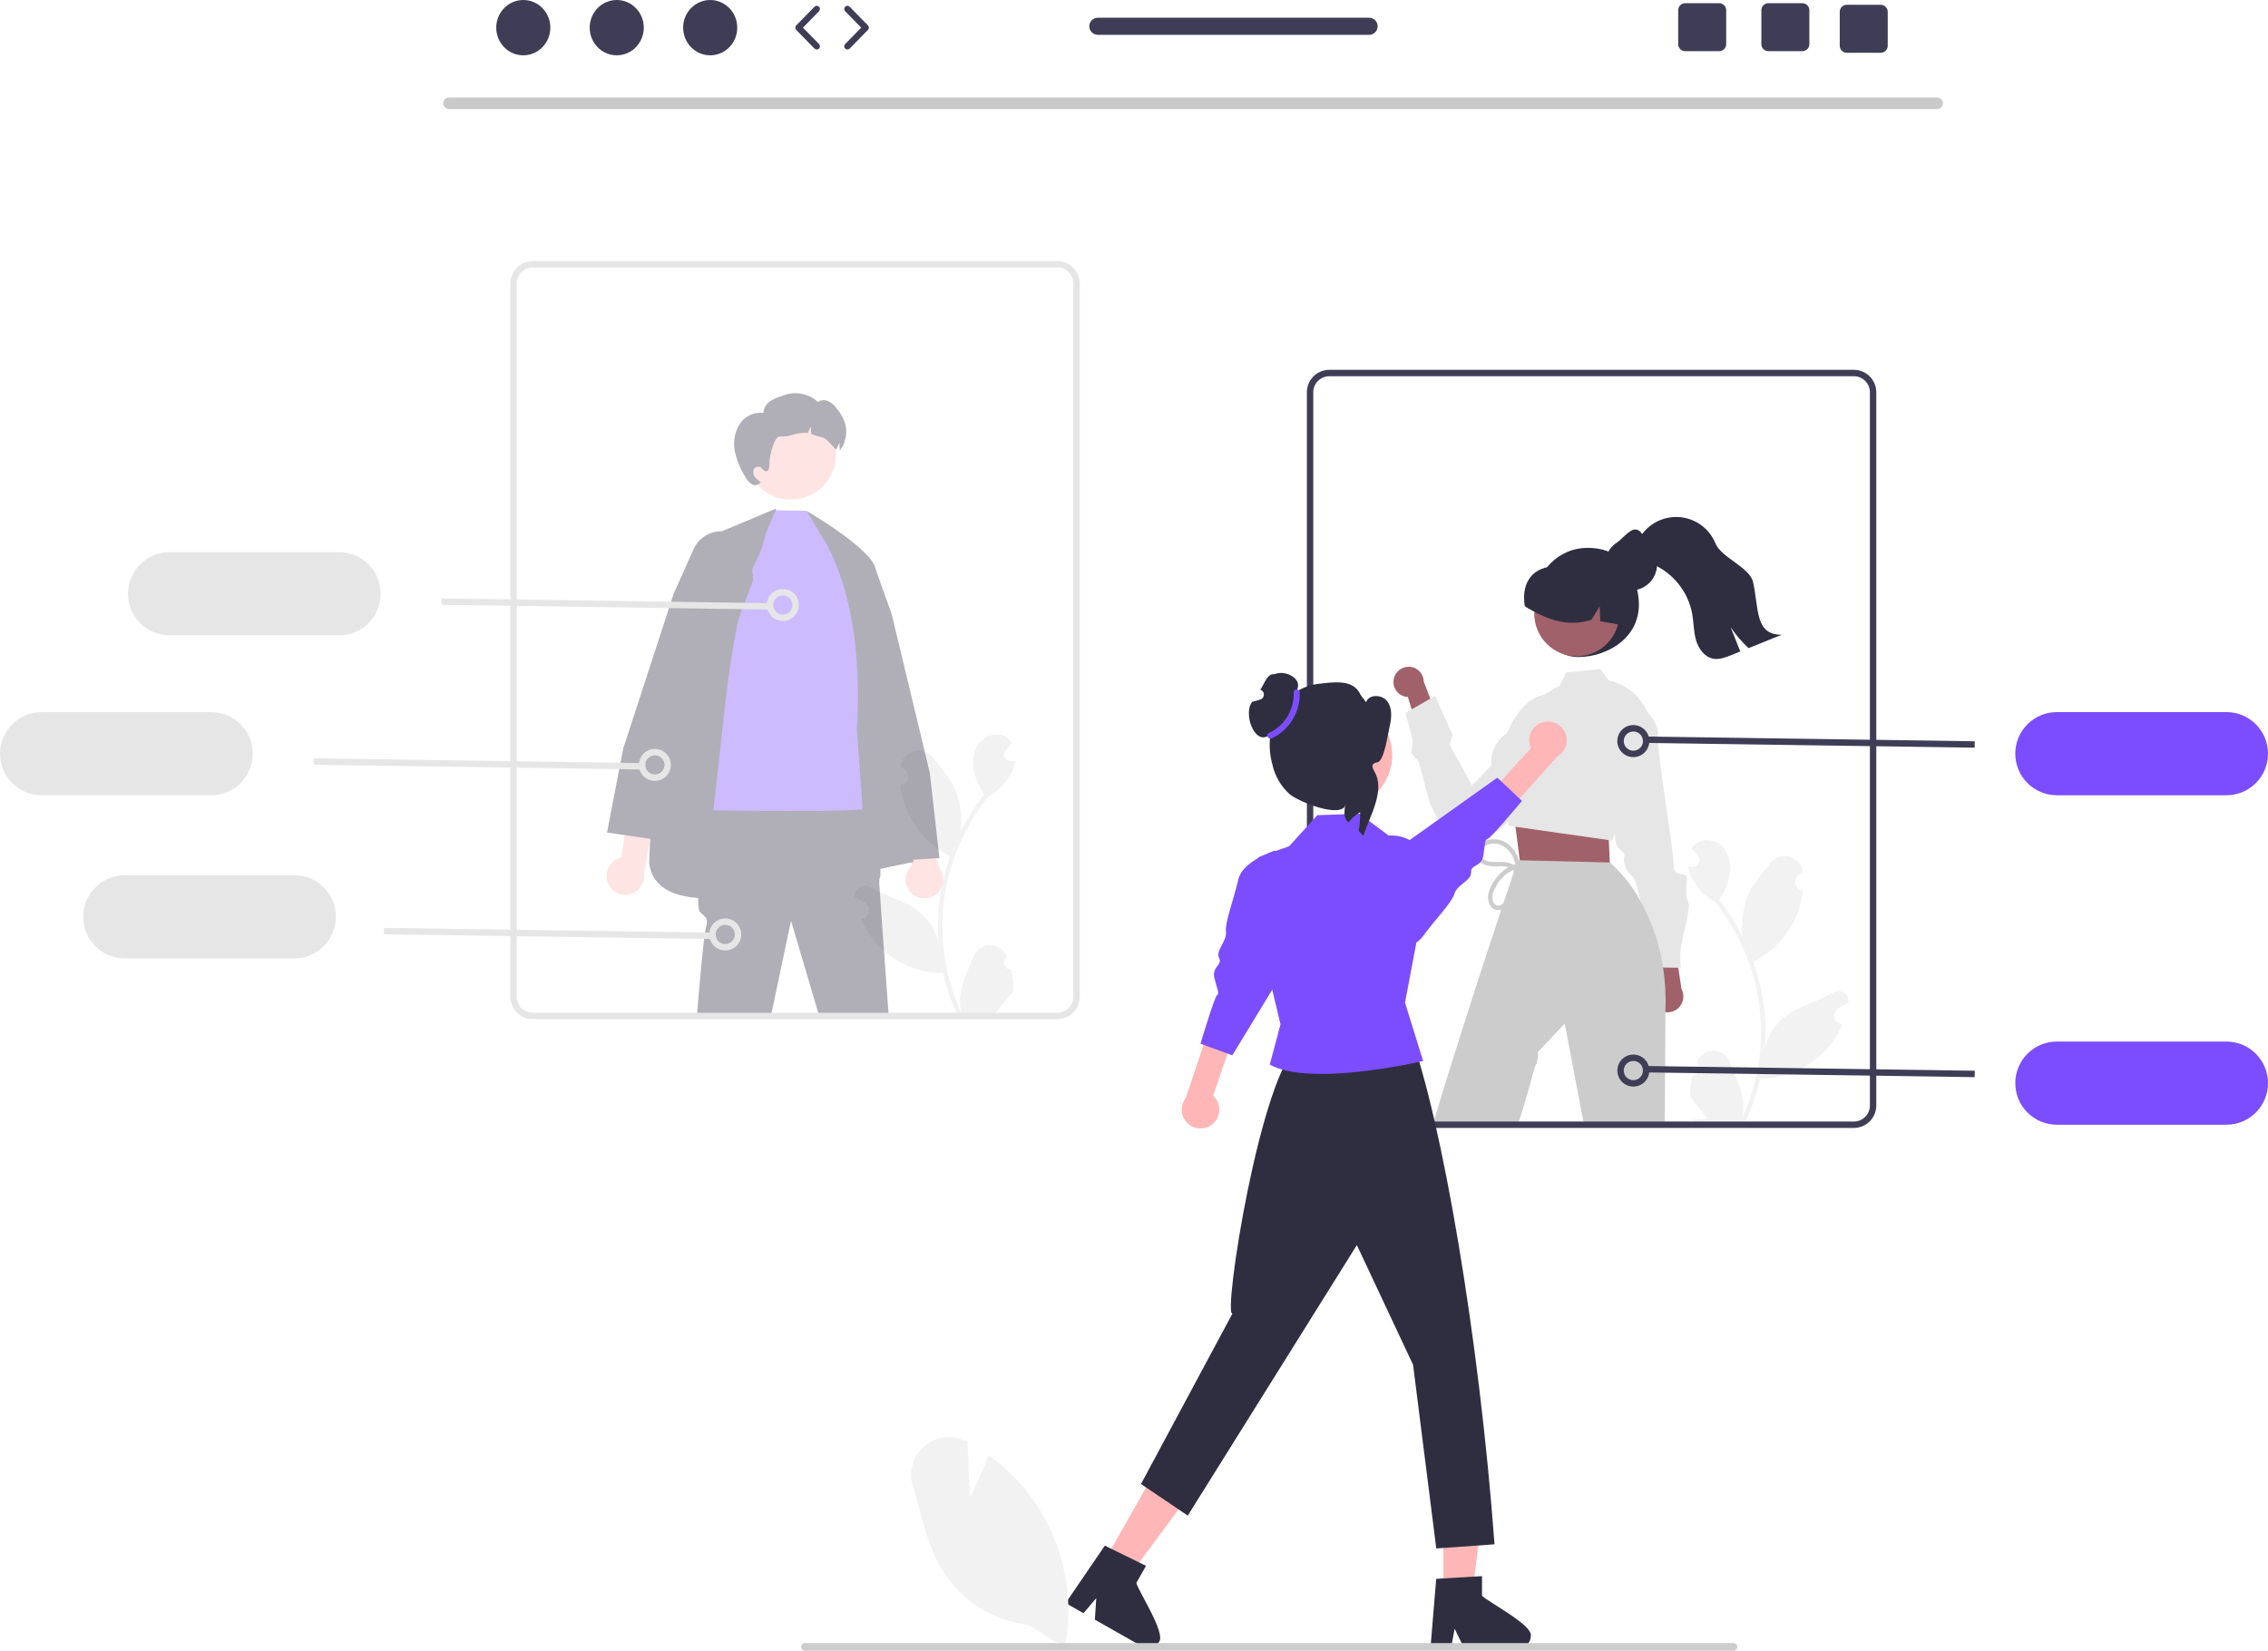
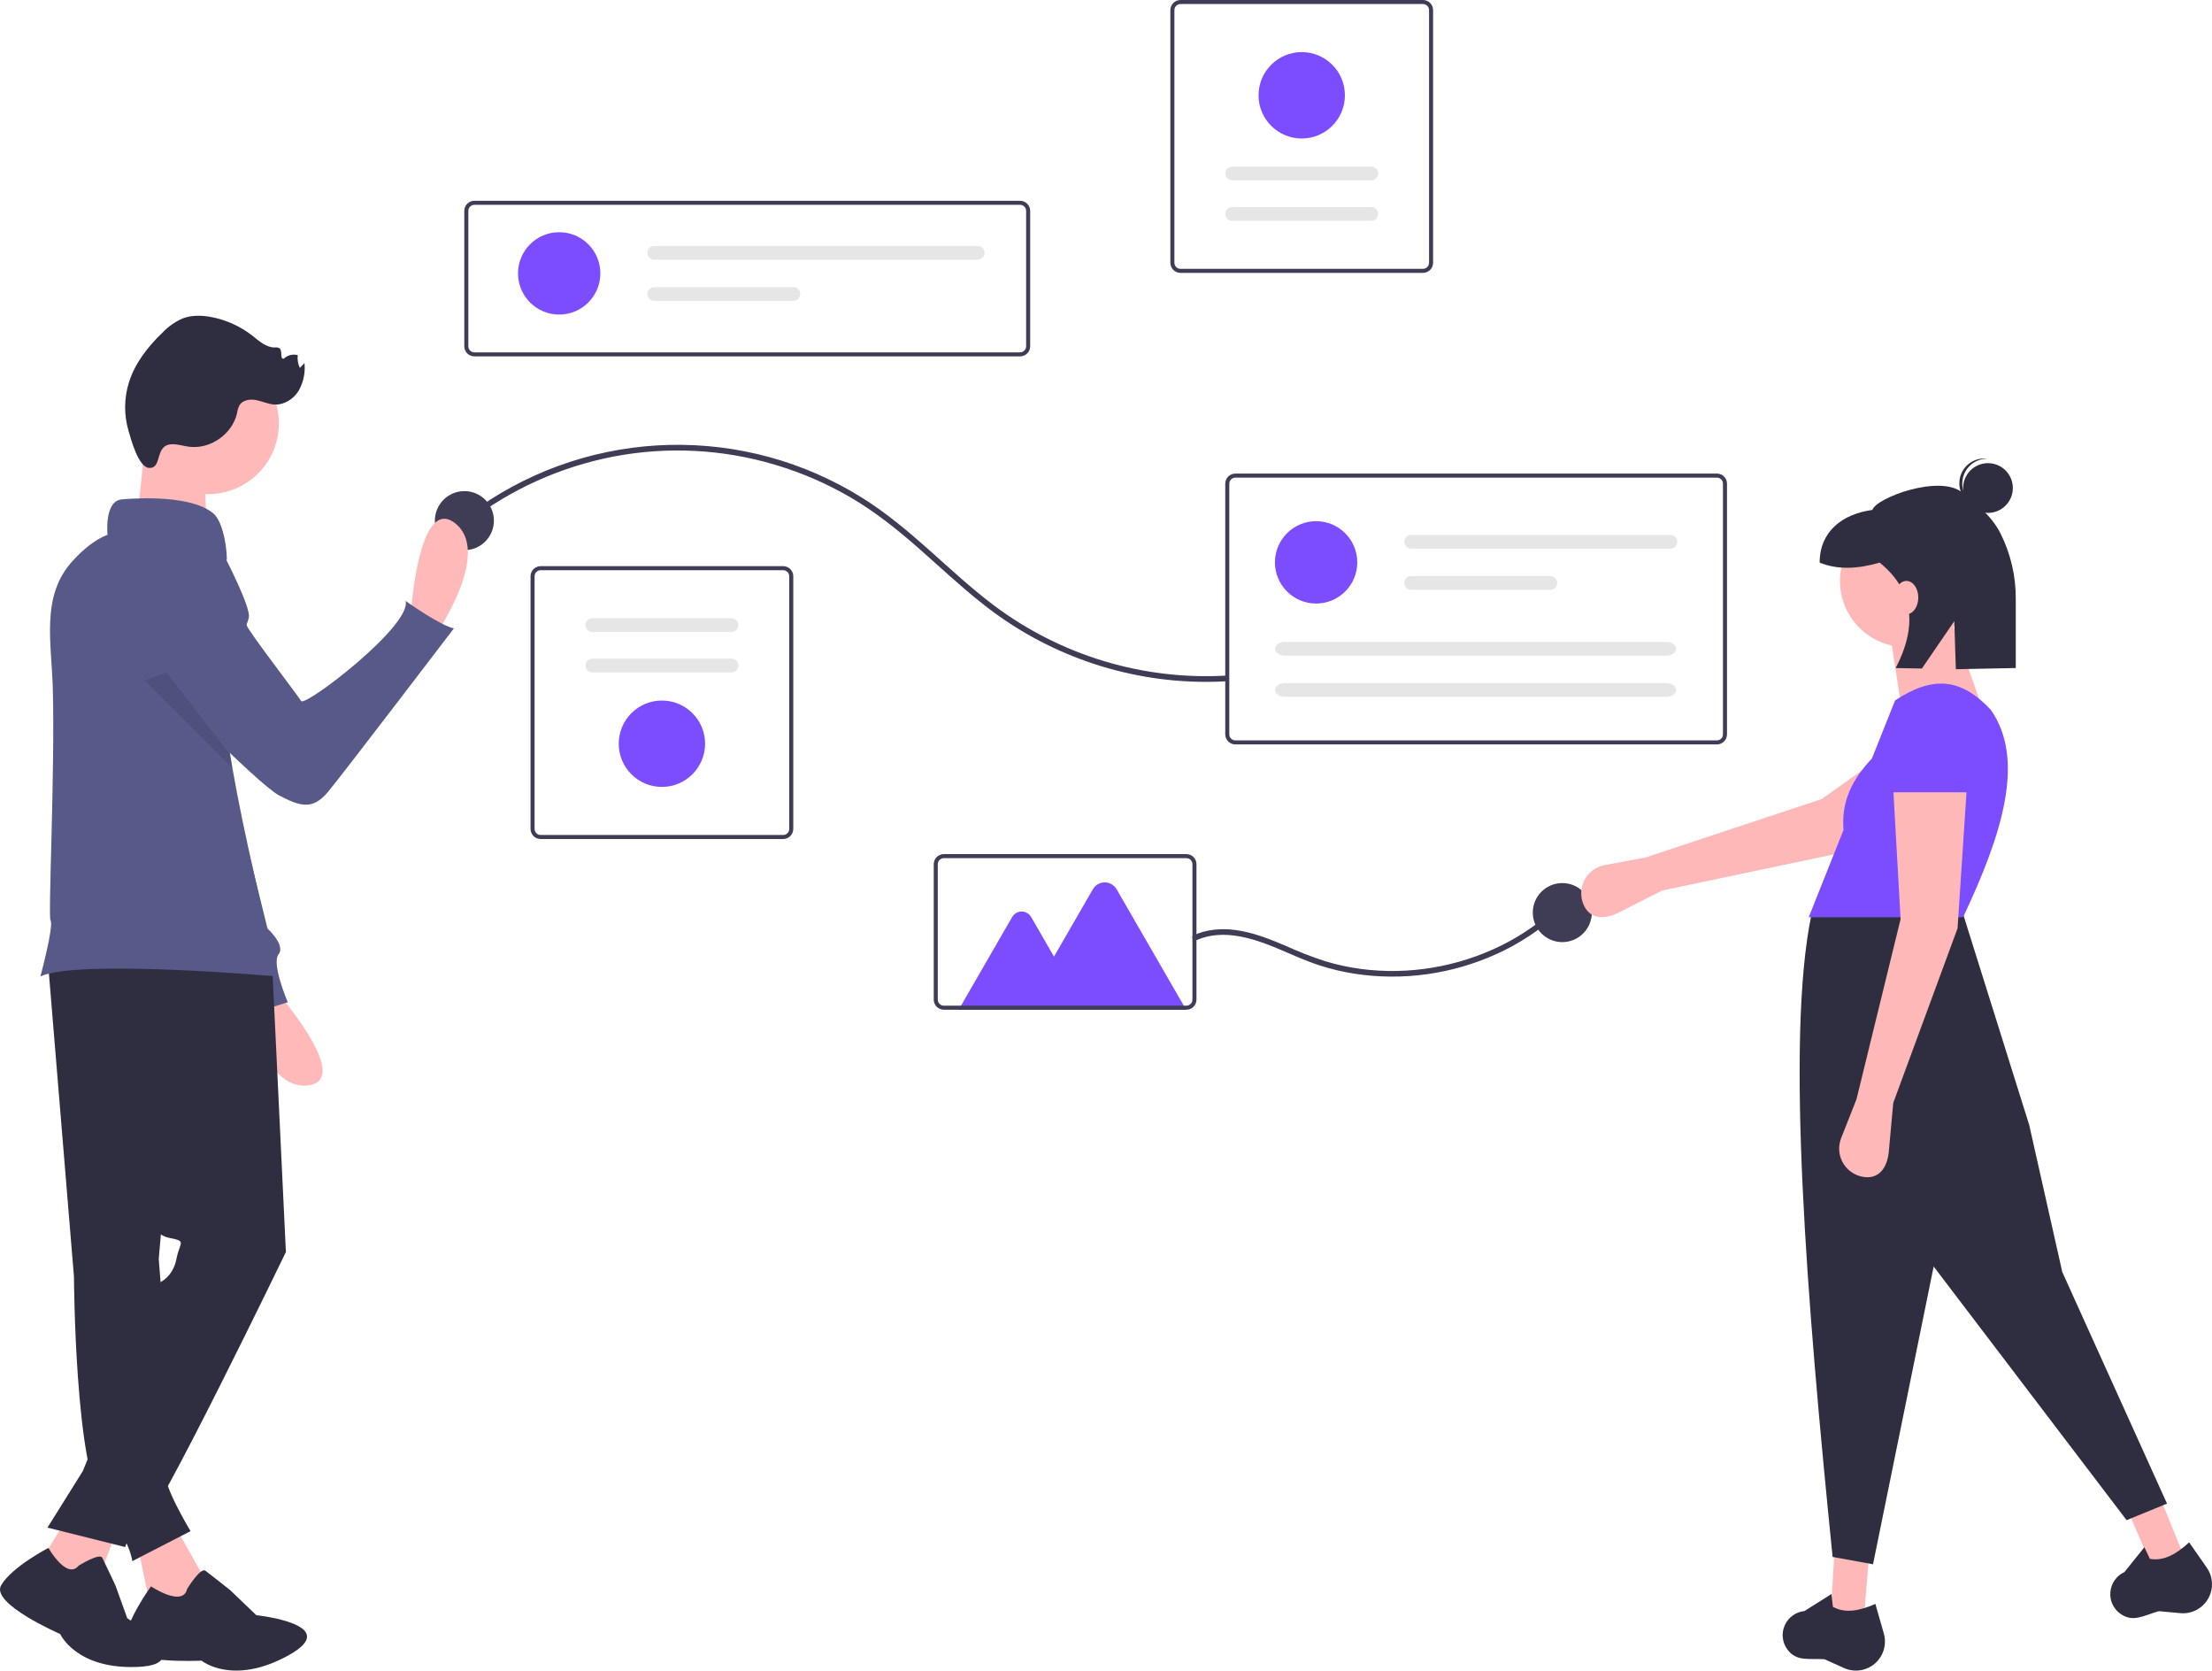
- <svg xmlns="http://www.w3.org/2000/svg" width="709" height="516.053" viewBox="0 0 709 516.053">
-   <path d="M529.115,336.031c1.125,.052,2.08-.819,2.132-1.944,.028-.601-.211-1.184-.653-1.592l-.14-.556,.056-.133c1.18-2.786,4.395-4.089,7.181-2.909,1.324,.56,2.374,1.619,2.925,2.947,1.653,3.981,3.757,7.968,4.275,12.177,.228,1.86,.132,3.746-.284,5.574,3.882-8.468,5.898-17.672,5.911-26.987,.001-2.338-.129-4.673-.389-6.996-.215-1.904-.513-3.795-.894-5.673-2.081-10.186-6.548-19.734-13.035-27.858-3.14-1.713-5.679-4.347-7.275-7.548-.578-1.151-.987-2.379-1.214-3.646,.354,.046,.714,.075,1.068,.099,.11,.006,.226,.012,.337,.017l.042,.002c1.115,.05,2.06-.813,2.11-1.929,.022-.495-.138-.98-.45-1.364-.153-.188-.306-.376-.459-.564-.232-.29-.47-.575-.703-.865-.027-.028-.052-.057-.075-.087-.267-.331-.534-.656-.801-.987,.488-.757,1.143-1.391,1.916-1.852,2.677-1.568,6.369-.482,8.303,1.939,1.834,2.557,2.432,5.799,1.632,8.843-.662,2.574-1.758,5.017-3.24,7.223,.145,.186,.296,.366,.441,.552,2.653,3.412,4.966,7.076,6.905,10.939-.471-4.328,.091-8.706,1.642-12.774,1.572-3.791,4.517-6.984,7.111-10.262,1.916-2.459,5.463-2.899,7.922-.983,1.18,.92,1.947,2.27,2.132,3.755l.016,.145c-.385,.217-.762,.448-1.131,.692-1.271,.849-1.613,2.567-.764,3.838,.431,.645,1.113,1.079,1.879,1.198l.056,.009c-.137,1.389-.38,2.765-.726,4.117-2.026,7.629-7.141,14.068-14.115,17.767-.226,.116-.447,.232-.674,.343,1.948,5.52,3.17,11.27,3.635,17.105,.263,3.443,.248,6.901-.046,10.341l.017-.122c.743-3.825,2.784-7.277,5.777-9.772,4.446-3.652,10.727-4.997,15.523-7.933,1.476-.948,3.441-.519,4.388,.957,.406,.632,.575,1.388,.476,2.133l-.02,.128c-.715,.291-1.411,.627-2.084,1.004-.385,.217-.762,.448-1.131,.692-1.271,.849-1.613,2.567-.764,3.838,.431,.645,1.113,1.079,1.879,1.198l.056,.009c.041,.006,.075,.012,.116,.017-1.222,2.917-2.936,5.602-5.069,7.937-5.324,5.713-12.768,8.979-20.577,9.029h-.006c-1.049,4.558-2.569,8.994-4.535,13.238h-16.199c-.058-.18-.11-.366-.163-.546,1.499,.094,3.005,.005,4.482-.267-1.202-1.475-2.404-2.961-3.606-4.436-.027-.028-.052-.057-.075-.087-.61-.755-1.225-1.504-1.835-2.259l-0-.001c-.032-2.314,.233-4.622,.79-6.868l0-0Z" fill="#f2f2f2" />
-   <path d="M480.109,187.417c0,8.917,4.461,17.991,13.378,17.991s21.221-6.458,18.453-20.298c-1.749-8.744-6.768-13.839-15.685-13.839-8.917-0-16.146,7.229-16.146,16.146v0Z" fill="#2f2e41" />
-   <path d="M517.515,314.821c-1.836-2.036-1.673-5.175,.363-7.011,.217-.196,.451-.372,.699-.527l-3.904-17.204,8.58,3.228,2.391,15.842c1.3,2.431,.382,5.455-2.049,6.755-2.034,1.087-4.548,.639-6.082-1.084v0Z" fill="#a0616a" />
-   <path d="M499.303,253.843l5.989,.61s-1.566,8.871,.883,10.87,1.462,1.989,1.448,3.47c.151,2.15,1.209,4.134,2.91,5.458,1.96,1.5,6.037,28.212,6.037,28.212l8.886,.085c-.265-2.297-.243-4.619,.066-6.911,.527-3.451,3.19-12.143,2.217-13.633s-.461-4.231-.432-7.193-4.209,.311-4.161-4.626-5.387-35.912-4.851-40.35-4.856-8.439-4.856-8.439l-4.936-.047-9.198,32.495Z" fill="#e6e6e6" />
-   <path d="M435.729,212.183c-.564,2.536,1.034,5.049,3.569,5.613,.27,.06,.545,.096,.822,.108l4.804,16.009,5.571-6.664-5.416-14.181c-.062-2.611-2.229-4.677-4.84-4.616-2.185,.052-4.05,1.594-4.511,3.73Z" fill="#a0616a" />
-   <path d="M486.448,217.398s-11.614-4.355-17.911,19.493l-8.359,8.657-7.022-12.689,.929-3.01-5.427-12.304-9.305,5.34,2.291,8.447-.387,4.176,2.224,2.597,3.64,13.423,2.277,4.386s2.872,5.615,7.884,6.54c1.336,.25,2.704,.289,4.052,.115,3.206-.501,6.178-1.985,8.505-4.246,6.198-5.527,12.059-11.419,17.552-17.646l-.942-23.278Z" fill="#e6e6e6" />
-   <polygon points="502.026 257.329 502.848 261.244 503.546 275.685 475.482 271.885 473.327 255.163 476.305 250.269 502.026 257.329" fill="#a0616a" />
-   <circle cx="492.923" cy="191.893" r="13.282" fill="#a0616a" />
-   <path d="M515.177,222.952c-2.192-5.17-6.728-8.978-12.2-10.24l-.05-.01-2.63-3.54-10.67,1.07-1.95,4-5.06,3.01h-.01l-.01,.01-2.65,1.58-8.79,10.29-.01,.01c-2.608,1.741-4.379,4.486-4.89,7.58-.133,.883-.176,1.778-.13,2.67,.29,5.47,3.71,10.34,4.18,10.99l1.15,6.47,.23,1.33,2.07,.3,29.16,4.17,.81,.12,.24,.03,.84-2.17v-.02l8.13-21.27,3.65-9.49c.01-2.369-.47-4.715-1.41-6.89Z" fill="#e6e6e6" />
-   <path d="M506.823,195.375c-.12-.019-.241-.044-.361-.063-2.072-.367-4.144-.729-6.209-1.102l-.19-4.682-2.503,4.194c-5.709,1.894-11.05,.824-16.074-1.54-1.657-.787-3.265-1.673-4.815-2.655-1.081-6.595,1.646-11.793,8.649-12.456,.217-.021,.374-.203,.564-.298l.006-.006v-0c.323-.152,.653-.298,.982-.431,5.265-2.058,11.244-.898,15.358,2.978,4.156,4.228,5.886,10.275,4.594,16.062Z" fill="#2f2e41" />
-   <path d="M519.907,302.492c-.588-3.924-1.552-7.781-2.88-11.52v-.01c-1.112-3.161-2.497-6.219-4.14-9.14-.005,0-.01-.004-.01-.01v-0c-2.365-4.402-5.452-8.377-9.13-11.76l-.39-.41h-.1l-28.16-.69h-.29l-.32-.01s-.12,.35-.35,1.01c-.009,.041-.022,.082-.04,.12-.08,.26-.18,.56-.3,.89-.07,.22-.15,.45-.23,.7-.09,.27-.19,.55-.29,.85-.78,2.33-1.92,5.71-3.32,9.9-.21,.64-.43,1.3-.66,1.99-5.34,16.07-13.93,42.33-21.43,67.22h26.6c2.58-7.46,5.32-18.1,5.32-18.1,1.07-1.27,1.01-4.72,1.01-4.72l8.36-8.78,6.02,31.6h25.26l.19-35.17v-.3c.197-4.566-.044-9.14-.72-13.66Z" fill="#ccc" />
-   <path d="M501.734,176.437v.011c-.002,.695,.087,1.388,.264,2.06,.028,.118,.062,.241,.101,.359v.006c.763,2.434,2.623,4.37,5.024,5.232,.174,.067,.354,.123,.533,.174,.378,.11,.765,.189,1.156,.236,.351,.05,.706,.074,1.061,.073,.277,.001,.555-.012,.831-.039,.646-.065,1.281-.211,1.892-.432,.096-.028,.189-.061,.281-.101,.046-.016,.091-.035,.135-.056,4.151-1.737,6.107-6.511,4.369-10.661-.052-.124-.107-.247-.165-.369l-.006-.006c-.399-.836-.94-1.595-1.6-2.245-1.471-1.465-2.119-5.137-4.353-5.137-.107-.002-.214,.002-.32,.011-1.499,.051-4.269,3.284-5.448,4.048-.875,.553-1.634,1.272-2.234,2.116-.626,.868-1.073,1.853-1.314,2.896-.138,.598-.207,1.21-.208,1.824Z" fill="#2f2e41" />
-   <path d="M511.679,173.602c1.264,1.472,3.243,2.044,5.028,2.809,6.397,2.806,10.996,8.59,12.289,15.454,.494,2.754,.429,5.605,1.209,8.29,.775,2.685,2.694,5.319,5.448,5.785,1.864,.318,3.732-.401,5.485-1.112,.964-.387,1.928-.777,2.892-1.167-1.006-2.523-2.01-5.047-3.012-7.57,1.611,2.381,3.485,4.574,5.587,6.537,3.455-1.393,6.914-2.786,10.375-4.18-8.516,.032-7.063-8.234-8.968-16.529-1.047-4.558-9.964-7.644-11.713-11.98-2.731-6.799-10.456-10.096-17.254-7.365-2.93,1.177-5.344,3.36-6.808,6.157-1.748,.697-1.799,3.418-.558,4.871Z" fill="#2f2e41" />
-   <path d="M475.509,270.973c-3.977,1.037-7.196,3.953-8.62,7.808-.504,1.089-.491,2.348,.036,3.427,.412,.77,1.329,1.118,2.148,.814,.822-.443,1.478-1.142,1.869-1.991,.573-1.089,1.065-2.219,1.474-3.38,.668-1.752,2.094-4.677,.058-6.047-1.712-1.152-3.978-.705-5.903-.784-2.081-.085-4.394-.882-5.133-3.039-.719-2.098,.967-4.071,2.784-4.868,2.218-.92,4.749-.679,6.754,.643,1.951,1.353,3.345,3.369,3.921,5.672,.089,.372-.14,.746-.512,.835-.354,.085-.713-.119-.822-.467-.51-2.137-1.856-3.981-3.736-5.118-1.868-1.078-4.189-.987-5.967,.233-.933,.581-1.366,1.711-1.061,2.766,.469,.937,1.351,1.598,2.382,1.785,2.196,.531,4.492-.156,6.681,.545,2.037,.522,3.336,2.517,2.989,4.591-.228,1.245-.597,2.459-1.099,3.62-.427,1.194-.927,2.36-1.495,3.494-.869,1.642-2.436,3.42-4.503,2.938-2.357-.549-2.916-3.3-2.411-5.324,1.366-4.669,5.09-8.274,9.801-9.489,.372-.089,.746,.141,.834,.513,.084,.354-.119,.713-.466,.821v0Z" fill="#ccc" />
-   <path d="M579.547,352.622h-164c-3.864-.005-6.995-3.136-7-7V122.622c.004-3.864,3.136-6.996,7-7h164c3.864,.004,6.996,3.136,7,7v223c-.005,3.864-3.136,6.995-7,7ZM415.547,117.622c-2.76,.003-4.997,2.24-5,5v223c.003,2.76,2.24,4.997,5,5h164c2.76-.003,4.997-2.24,5-5V122.622c-.003-2.76-2.24-4.997-5-5h-164Z" fill="#3f3d56" />
-   <path d="M605.61,34.099H140.317c-.998-.021-1.789-.847-1.768-1.845,.021-.968,.8-1.747,1.768-1.768h465.293c.998,.021,1.789,.847,1.768,1.845-.021,.968-.8,1.747-1.768,1.768Z" fill="#cacaca" />
-   <path d="M696,248.622h-53c-7.18,0-13-5.82-13-13s5.82-13,13-13h53c7.18,0,13,5.82,13,13s-5.82,13-13,13Z" fill="#7c4dff" />
-   <path d="M315.979,303.031c-1.125,.052-2.08-.819-2.132-1.944-.028-.601,.211-1.183,.653-1.592l.14-.556-.056-.133c-1.18-2.786-4.395-4.089-7.181-2.909-1.324,.56-2.374,1.619-2.925,2.947-1.653,3.981-3.757,7.968-4.275,12.177-.228,1.86-.132,3.746,.284,5.574-3.882-8.468-5.898-17.672-5.911-26.987-.001-2.338,.129-4.673,.389-6.996,.215-1.904,.513-3.795,.894-5.673,2.081-10.186,6.548-19.734,13.035-27.858,3.14-1.713,5.679-4.347,7.275-7.548,.578-1.151,.987-2.379,1.214-3.646-.354,.046-.714,.075-1.068,.099-.11,.006-.226,.012-.337,.017l-.042,.002c-1.115,.05-2.06-.813-2.11-1.929-.022-.495,.138-.98,.45-1.364,.153-.188,.306-.376,.459-.564,.232-.29,.47-.575,.703-.865,.027-.028,.052-.057,.075-.087,.267-.331,.534-.656,.801-.987-.488-.757-1.143-1.391-1.916-1.852-2.677-1.568-6.369-.482-8.303,1.939-1.834,2.557-2.432,5.799-1.632,8.843,.662,2.574,1.758,5.017,3.24,7.223-.145,.186-.296,.366-.441,.552-2.653,3.412-4.966,7.076-6.905,10.939,.471-4.328-.091-8.706-1.642-12.774-1.572-3.791-4.517-6.984-7.111-10.262-1.916-2.459-5.463-2.899-7.922-.983-1.18,.92-1.947,2.27-2.132,3.755l-.016,.145c.385,.217,.762,.448,1.131,.692,1.271,.849,1.613,2.567,.764,3.838-.431,.645-1.113,1.079-1.879,1.198l-.056,.009c.137,1.389,.38,2.765,.726,4.117,2.026,7.629,7.141,14.068,14.115,17.767,.226,.116,.447,.232,.674,.343-1.948,5.52-3.17,11.27-3.635,17.105-.263,3.443-.248,6.901,.046,10.341l-.017-.122c-.743-3.825-2.784-7.277-5.777-9.772-4.446-3.652-10.727-4.997-15.523-7.933-1.476-.948-3.441-.519-4.388,.957-.406,.632-.575,1.388-.476,2.133l.02,.128c.715,.291,1.411,.627,2.084,1.004,.385,.217,.762,.448,1.131,.692,1.271,.849,1.613,2.567,.764,3.838-.431,.645-1.113,1.079-1.879,1.198l-.056,.009c-.041,.006-.075,.012-.116,.017,1.222,2.917,2.936,5.602,5.069,7.937,5.324,5.713,12.768,8.979,20.577,9.029h.006c1.049,4.558,2.569,8.994,4.535,13.238h16.199c.058-.18,.11-.366,.163-.546-1.499,.094-3.005,.005-4.482-.267,1.202-1.475,2.404-2.961,3.606-4.436,.027-.028,.052-.057,.075-.087,.61-.755,1.225-1.504,1.835-2.259l0-.001c.032-2.314-.233-4.622-.79-6.868l-0-0Z" fill="#f2f2f2" />
-   <g opacity=".38">
-     <path d="M285.221,279.497c-2.503-2.049-2.871-5.738-.822-8.241,.218-.267,.46-.514,.722-.738l-13.238-34.609,10.58,2.241,11.233,33.29c1.947,2.604,1.415,6.294-1.19,8.241-2.179,1.629-5.191,1.554-7.285-.184Z" fill="#ffb8b8" />
-     <path d="M290.667,241.592l-11.88-49.44-5.11-14.38c-.005-.005-.009-.012-.01-.02-.832-2.349-2.572-4.266-4.83-5.32-2.259-1.082-4.859-1.204-7.21-.34-.201,.07-.398,.15-.59,.24-.41,.187-.808,.401-1.19,.64-2.205,1.39-3.736,3.631-4.23,6.19l-.9,4.72-.38,2.01,14.03,49.04v.02l4.88,17.08,2.26,7.88v.01l2.62,9.17,.06,.19,6.29-.42h.01l.95-.07,7.2-.48,1.04-.07-3.01-26.65Z" fill="#2f2e41" />
-     <path d="M242.437,159.047l26.462,53.514,16.74,56.903c-35.268,6.877-79.52,21.589-82.705,.489,1.963-58.826,8.146-77.59,20.911-103.092l18.593-7.815Z" fill="#2f2e41" />
-     <path d="M277.817,317.622h-21.73l-8.81-29.77-6.2,29.39c-.02,.13-.03,.25-.05,.38h-23.16c.75-9.2,2.12-25.2,2.77-27.47,.92-3.22,0-3.22-1.84-5.06-.41-.41-.55-2.05-.51-4.34,.11-7.89,2.26-23.52,2.26-23.52l2.55-4.72,.88-1.64,45.42-1.6,.39-.01,.84,3.66,1.03,4.51,1.81,7.91,1.67,6.31,.09,.32v1.87c-.284,.652-.414,1.36-.38,2.07-0,.64,1.44,20.58,2.97,41.71Z" fill="#2f2e41" />
-     <path d="M239.336,166.983l3.118-7.461,9.652,.169,10.064,14.236,10.563,44.423s3.794,32.451,0,34.164-49.735,.802-49.735,.802c2.127-17.525,3.712-35.352,5.383-46.002,5.522-35.197,8.128-27.79,10.955-40.33Z" fill="#7c4dff" />
-     <path d="M252.106,159.691s20.79,12.018,21.604,18.292,3.536,83.057,3.536,83.057l-7.352-4.751-2.009-27.985c1.401-24.867-2.019-43.402-8.973-57.296l-6.805-11.317Z" fill="#2f2e41" />
-     <circle cx="247.198" cy="142.026" r="14.169" transform="translate(67.40842 363.2821) rotate(-80.78252)" fill="#ffb8b8" />
-     <path d="M229.739,141.185c.633,2.871,1.774,5.605,3.37,8.074,.424,.842,1.057,1.561,1.838,2.087,.816,.524,1.891,.39,2.553-.319l.345-.281c-.676-.417-1.28-.94-1.787-1.551-.51-.622-.688-1.451-.479-2.228,.254-.784,1.083-1.227,1.877-1.002,.83,.326,1.334,1.525,2.202,1.34,.702-.153,.849-1.079,.849-1.806-.026-3.804,1.813-9.21,3.236-9.044,1.438,.079,2.878-.114,4.245-.568,1.368-.455,2.812-.639,4.251-.543,.102,.013,.204,.032,.313,.051,.231-.723,.548-1.415,.945-2.062-.045,.781-.006,1.564,.115,2.336,1.145,.472,2.328,.846,3.536,1.117,1.315,.185,4.206,4.117,4.34,3.715,.231-.723,.548-1.415,.945-2.062-.045,.781-.006,1.564,.115,2.336,.006,.032,.006,.057,.013,.089,.638-.849,1.028-1.883,.811-1.091,2.138-4.838,1.308-8.304-2.055-12.383-.656-.877-1.523-1.573-2.521-2.023-1.017-.447-2.192-.33-3.102,.306-2.794-2.561-6.757-3.407-10.353-2.208-3.504,1.219-6.204,1.934-6.74,5.61-2.984-.326-5.89,1.088-7.474,3.638-1.51,2.549-2.005,5.573-1.385,8.47Z" fill="#2f2e41" />
-     <path d="M190.034,276.001c-1.203-3.002,.255-6.411,3.257-7.614,.32-.128,.651-.228,.989-.298l5.109-36.701,8.185,7.069-6.228,34.577c.449,3.221-1.799,6.195-5.019,6.644-2.695,.375-5.296-1.145-6.292-3.677h-0Z" fill="#ffb8b8" />
-     <path d="M235.127,178.032l-.39-3.56c-.368-3.288-2.432-6.142-5.44-7.52-1.142-.53-2.381-.819-3.64-.85h-.01c-3.788-.088-7.26,2.103-8.81,5.56l-6.24,13.95-15.75,48.35-5.09,26.3,5.5,.81,7.97,1.17,.06,.01,1.83,.27,25.57-68.44,.01-.02,4.78-12.79-.35-3.24Z" fill="#2f2e41" />
-   </g>
-   <path d="M330.547,318.622H166.547c-3.864-.005-6.995-3.136-7-7V88.622c.004-3.864,3.136-6.996,7-7h164c3.864,.004,6.996,3.136,7,7v223c-.005,3.864-3.136,6.995-7,7ZM166.547,83.622c-2.76,.003-4.997,2.24-5,5v223c.003,2.76,2.24,4.997,5,5h164c2.76-.003,4.997-2.24,5-5V88.622c-.003-2.76-2.24-4.997-5-5H166.547Z" fill="#e6e6e6" />
-   <path d="M66,248.622H13c-7.18,0-13-5.82-13-13s5.82-13,13-13h53c7.18,0,13,5.82,13,13s-5.82,13-13,13Z" fill="#e6e6e6" />
-   <path d="M92,299.622H39c-7.18,0-13-5.82-13-13s5.82-13,13-13h53c7.18,0,13,5.82,13,13s-5.82,13-13,13Z" fill="#e6e6e6" />
-   <rect x="170.229" y="240.61" width="2" height="102.43" transform="translate(-123.0384 458.8209) rotate(-89.1724)" fill="#e6e6e6" />
-   <path d="M226.736,297.142c-1.914,.001-3.662-1.089-4.502-2.809h0c-1.21-2.482-.179-5.475,2.303-6.685,2.482-1.21,5.475-.179,6.685,2.303,1.21,2.482,.179,5.475-2.303,6.685-.68,.332-1.426,.504-2.183,.506Zm-.01-8.001c-1.657,.002-2.999,1.346-2.998,3.004,0,.455,.104,.903,.303,1.312h0c.728,1.487,2.523,2.103,4.01,1.375,1.487-.728,2.103-2.523,1.375-4.01-.503-1.028-1.547-1.68-2.691-1.68Z" fill="#e6e6e6" />
-   <rect x="148.229" y="187.61" width="2" height="102.43" transform="translate(-91.72617 384.5887) rotate(-89.1724)" fill="#e6e6e6" />
-   <path d="M204.736,244.142c-1.914,.001-3.662-1.088-4.502-2.808h0c-1.212-2.483-.181-5.477,2.301-6.689s5.477-.181,6.689,2.301c1.212,2.483,.181,5.477-2.301,6.689-.681,.332-1.429,.506-2.186,.507Zm-2.705-3.685c.726,1.489,2.522,2.107,4.011,1.38,1.489-.726,2.107-2.522,1.38-4.01-.726-1.489-2.522-2.107-4.011-1.38-.715,.349-1.261,.967-1.52,1.719-.259,.752-.208,1.577,.14,2.292Z" fill="#e6e6e6" />
-   <path d="M106,198.622H53c-7.18,0-13-5.82-13-13s5.82-13,13-13h53c7.18,0,13,5.82,13,13s-5.82,13-13,13Z" fill="#e6e6e6" />
-   <rect x="188.229" y="137.61" width="2" height="102.43" transform="translate(-2.30919 375.3068) rotate(-89.1724)" fill="#e6e6e6" />
-   <path d="M244.736,194.142c-1.914,.001-3.662-1.088-4.502-2.808h0c-1.212-2.483-.181-5.477,2.301-6.689s5.477-.181,6.689,2.301c1.212,2.483,.181,5.477-2.301,6.689-.681,.332-1.429,.506-2.186,.507Zm-2.705-3.685c.726,1.489,2.522,2.107,4.011,1.38,1.489-.726,2.107-2.522,1.38-4.01-.726-1.489-2.522-2.107-4.011-1.38-.715,.349-1.261,.967-1.52,1.719-.259,.752-.208,1.577,.14,2.292Z" fill="#e6e6e6" />
-   <rect x="565.104" y="180.794" width="2" height="102.43" transform="translate(325.9429 794.7021) rotate(-89.17239)" fill="#3f3d56" />
-   <path d="M510.61,236.694c-2.766,.006-5.014-2.231-5.02-4.997s2.231-5.014,4.997-5.02,5.014,2.231,5.02,4.997c.004,1.918-1.087,3.67-2.81,4.512-.681,.333-1.429,.507-2.187,.508Zm-.007-8.004c-1.658-0-3.002,1.344-3.002,3.002-0,1.658,1.344,3.002,3.002,3.002,1.658,0,3.002-1.344,3.002-3.002,0-.456-.104-.906-.303-1.315v-.001c-.504-1.031-1.551-1.685-2.699-1.687v0Z" fill="#3f3d56" />
-   <path d="M696,351.622h-53c-7.18,0-13-5.82-13-13s5.82-13,13-13h53c7.18,0,13,5.82,13,13s-5.82,13-13,13Z" fill="#7c4dff" />
-   <rect x="565.104" y="283.794" width="2" height="102.43" transform="translate(222.9536 896.2144) rotate(-89.17239)" fill="#3f3d56" />
-   <path d="M510.609,339.693c-2.762,.003-5.003-2.234-5.006-4.996-.003-2.762,2.234-5.003,4.996-5.006,1.914-.002,3.661,1.089,4.5,2.809h0c1.209,2.485,.175,5.48-2.31,6.689-.679,.331-1.425,.503-2.18,.504Zm-.006-8.004c-1.658-0-3.003,1.344-3.003,3.002-0,1.658,1.344,3.003,3.002,3.003,1.658,0,3.003-1.344,3.003-3.002,0-.456-.104-.906-.303-1.315h0c-.504-1.032-1.551-1.686-2.699-1.688Z" fill="#3f3d56" />
-   <path d="M378.97,351.501c2.534-2.034,2.939-5.737,.905-8.27-.197-.245-.413-.475-.647-.685l9.525-27.732-7.023-4.52-11.072,33.021c-1.989,2.564-1.522,6.254,1.041,8.243,2.145,1.664,5.151,1.641,7.271-.055v-0Z" fill="#ffb6b6" />
-   <path d="M387.098,274.984c-1.682,7.116-4.193,13.332-3.853,16.317,.337,2.977-3.301,5.838-2.145,8.191,1.154,2.359-2.398,2.611-1.438,6.408,.964,3.805,1.59,4.618,.776,5.245-.82,.624-5.149,15.145-5.149,15.145l2.54,.931,7.411,2.703,17.414-28.642-.053-35.157-4.324-.139c-1.038,.389-2.188,.856-3.335,1.419-3.502,1.691-7.046,4.19-7.844,7.579Z" fill="#7c4dff" />
-   <polygon points="451.224 498.062 460.28 498.062 464.588 463.133 451.222 463.133 451.224 498.062" fill="#ffb6b6" />
-   <path d="M463.293,498.878v-6.139l-2.381,.145-9.691,.574-2.243,.138-1.715,20.561-.092,1.102h6.43l.207-1.095,.934-4.976,2.411,4.976,.528,1.095h17.047c2.111-.013,3.818-1.724,3.827-3.835,.719-3.36-13.457-10.625-15.264-12.546Z" fill="#2f2e41" />
-   <polygon points="345.131 488.205 353.008 492.674 373.992 464.42 362.367 457.825 345.131 488.205" fill="#ffb6b6" />
-   <path d="M355.23,494.867l3.024-5.335-2.128-1.049-8.719-4.279-2.021-.995-9.928,14.537-2.335,3.414,2.641,1.5,2.947,1.676,3.996-4.715-.444,6.729,13.924,7.907h.008l.896,.505c1.841,1.04,4.177,.393,5.221-1.447,2.281-2.572-6.461-15.876-7.081-18.448Z" fill="#2f2e41" />
-   <path d="M406.283,326.602c-12.135,8.041-24.148,85.298-20.995,84.037l-28.602,53.305,14.62,9.884,52.86-84.581,17.572,37.417,7.256,57.432,18.202-1.3c-4.73-64.702-16.538-132.942-26.325-159.338l-34.587,3.144Z" fill="#2f2e41" />
-   <path d="M397.07,332.34l-.132,.497c12.829,7.138,47.944-1.13,47.944-1.13l-5.66-18.237,7.641-40.513c-.041-6.54-5.377-11.808-11.916-11.767-.269,.002-.537,.013-.805,.033l-9.219-6.829-13.124,.453-8.779,9.697-5.245,1.874-4.075,1.453c-.824,.742-1.723,1.597-2.585,2.541l6.446,38.36,2.742,11.47-3.232,12.099Z" fill="#7c4dff" />
-   <circle cx="418.373" cy="236.032" r="16.839" fill="#ffb6b6" />
-   <path d="M396.231,230.166c.05,.019,.094,.038,.145,.057,.096,.042,.195,.078,.295,.108,.642,.236,1.312,.39,1.992,.458,.29,.031,.582,.047,.874,.046,.374,.001,.748-.023,1.12-.073,.413-.051,.821-.134,1.221-.248,.19-.051,.377-.111,.56-.181,2.534-.9,4.5-2.937,5.309-5.502v-.006c.043-.124,.079-.25,.108-.377,.187-.708,.282-1.437,.282-2.169v-.013c.005-1.785-.552-3.527-1.591-4.978-.627-.888-1.35-1.037-.944-2.052,1.295-3.24-4.004-5.889-7.133-4.464-.113-.011-.226-.015-.34-.013-2.107-.005-2.888,3.106-4.144,4.857l.036,.012c.843,.295,1.286,1.217,.991,2.06-.165,.471-.539,.84-1.012,.998-.836,.272-1.681,.513-2.535,.722-2.815,3.325,.412,13.051,4.765,10.759Z" fill="#2f2e41" />
-   <path d="M397.781,239.081c.801,3.602,2.721,6.858,5.485,9.302,2.849,2.303,16.249,7.757,17.38,3.088-.757,3.262-.301,4.508,.916,5.675,.208-.282,.429-.552,.656-.816,.836-.964,1.84-1.768,2.962-2.376,.029,1.97-.113,3.939-.424,5.885,.501,.463,.979,.951,1.43,1.463,2.167-6.459,6.917-14.196,3.478-20.077-1.365-2.334-.227-2.654,.982-2.922,2.11-.468,3.274-9.129,3.776-11.234,.623-2.64,.87-5.676-.766-7.844s-5.774-2.26-6.61,.323l-1.742-2.369c-2.251-4.955-8.228-3.964-13.632-3.323-5.479,.83-10.197,4.31-12.607,9.3-2.32,4.984-2.776,10.634-1.285,15.926Z" fill="#2f2e41" />
-   <path d="M406.299,216.447c.234,6.108-3.199,11.766-8.726,14.377-1.098,.497-2.054-1.13-.948-1.631,4.94-2.279,8.016-7.315,7.787-12.75-.063-1.213,1.824-1.205,1.887,.005v-0Z" fill="#7c4dff" />
-   <path d="M482.355,225.764c-3.131,.869-4.964,4.111-4.095,7.242,.084,.303,.193,.599,.324,.885l-19.695,21.723,4.669,6.925,23.204-25.971c2.839-1.571,3.867-5.146,2.296-7.984-1.314-2.375-4.085-3.541-6.702-2.819l-0,0Z" fill="#ffb6b6" />
-   <path d="M426.37,296.237s13.969,2.509,18.322-3.372,9.113-10.597,9.979-13.471,5.336-4.062,5.203-6.684,3.235-1.45,3.848-5.323,.361-4.87,1.359-5.123,10.703-11.884,10.703-11.884l-7.707-7.267-27.301,19.446-14.407,33.677Z" fill="#7c4dff" />
-   <path d="M321.308,507.926c-10.961-1.305-20.748-7.488-26.634-16.827-3.779-6.129-5.729-13.408-7.615-20.447-.549-2.048-1.117-4.167-1.717-6.209-1.39-4.565,.137-9.517,3.857-12.506,3.596-3.014,8.664-3.537,12.8-1.321l.441,.234,.773,17.38c1.146-2.328,3.66-7.588,5.652-12.84l.167-.44,.382,.276c4.005,2.877,7.631,6.247,10.794,10.031,11.303,13.742,15.99,31.76,12.815,49.267l-.096,.515-11.618-7.113Z" fill="#f2f2f2" />
-   <path d="M250.438,514.863c-.002,.655,.528,1.188,1.183,1.19h290.297c.657,0,1.19-.533,1.19-1.19s-.533-1.19-1.19-1.19H251.628c-.655-.002-1.188,.528-1.19,1.183v.007Z" fill="#ccc" />
-   <g>
-     <ellipse cx="163.586" cy="8.645" rx="8.457" ry="8.645" fill="#3f3d56" />
-     <ellipse cx="192.799" cy="8.645" rx="8.457" ry="8.645" fill="#3f3d56" />
-     <ellipse cx="222.013" cy="8.645" rx="8.457" ry="8.645" fill="#3f3d56" />
-     <path d="M255.325,15.478c-.26,0-.519-.101-.715-.301l-5.706-5.833c-.38-.389-.38-1.01,0-1.398l5.706-5.833c.387-.395,1.021-.401,1.414-.016,.395,.386,.402,1.02,.016,1.414l-5.022,5.133,5.022,5.134c.386,.395,.379,1.028-.016,1.414-.194,.19-.447,.285-.699,.285Z" fill="#3f3d56" />
-     <path d="M264.913,15.478c-.252,0-.505-.095-.699-.285-.395-.386-.402-1.019-.016-1.414l5.021-5.134-5.021-5.133c-.386-.395-.379-1.028,.016-1.414,.394-.387,1.028-.379,1.414,.016l5.706,5.833c.38,.389,.38,1.01,0,1.398l-5.706,5.833c-.196,.2-.455,.301-.715,.301Z" fill="#3f3d56" />
-     <path d="M563.423,1.001h-10.61c-1.21,0-2.19,.98-2.19,2.19V13.811c0,1.21,.98,2.19,2.19,2.19h10.61c1.21,0,2.2-.98,2.2-2.19V3.191c0-1.21-.99-2.19-2.2-2.19Z" fill="#3f3d56" />
-     <path d="M537.423,1.001h-10.61c-1.21,0-2.19,.98-2.19,2.19V13.811c0,1.21,.98,2.19,2.19,2.19h10.61c1.21,0,2.2-.98,2.2-2.19V3.191c0-1.21-.99-2.19-2.2-2.19Z" fill="#3f3d56" />
-     <path d="M587.923,1.501h-10.61c-1.21,0-2.19,.98-2.19,2.19V14.311c0,1.21,.98,2.19,2.19,2.19h10.61c1.21,0,2.2-.98,2.2-2.19V3.691c0-1.21-.99-2.19-2.2-2.19Z" fill="#3f3d56" />
-     <path d="M428.001,5.541h-84.81c-1.48,0-2.67,1.2-2.67,2.67s1.19,2.67,2.67,2.67h84.81c1.47,0,2.67-1.2,2.67-2.67s-1.2-2.67-2.67-2.67Z" fill="#3f3d56" />
-   </g>
+ <svg xmlns="http://www.w3.org/2000/svg" data-name="Layer 1" width="965.825" height="729.214" viewBox="0 0 965.825 729.214">
+   <path d="M562.481,240.958H324.224a4.417,4.417,0,0,1-4.412-4.412V177.444a4.417,4.417,0,0,1,4.412-4.412H562.481a4.417,4.417,0,0,1,4.412,4.412v59.101A4.417,4.417,0,0,1,562.481,240.958ZM324.224,174.797a2.65,2.65,0,0,0-2.647,2.647v59.101a2.65,2.65,0,0,0,2.647,2.647H562.481a2.65,2.65,0,0,0,2.647-2.647V177.444a2.65,2.65,0,0,0-2.647-2.647Z" transform="translate(-117.0873 -85.39315)" fill="#3f3d56" />
+   <circle cx="244.157" cy="119.334" r="17.973" fill="#7c4dff" />
+   <path d="M402.753,192.745a2.995,2.995,0,0,0,0,5.991H543.968a2.995,2.995,0,0,0,0-5.991Z" transform="translate(-117.0873 -85.39315)" fill="#e6e6e6" />
+   <path d="M402.753,210.718a2.995,2.995,0,1,0,0,5.991H463.518a2.995,2.995,0,1,0,0-5.991Z" transform="translate(-117.0873 -85.39315)" fill="#e6e6e6" />
+   <path d="M459.044,451.627H353.152a4.417,4.417,0,0,1-4.412-4.412V336.933a4.417,4.417,0,0,1,4.412-4.412H459.044a4.417,4.417,0,0,1,4.412,4.412V447.215A4.417,4.417,0,0,1,459.044,451.627ZM353.152,334.285a2.65,2.65,0,0,0-2.647,2.647V447.215a2.65,2.65,0,0,0,2.647,2.647H459.044a2.65,2.65,0,0,0,2.647-2.647V336.933a2.65,2.65,0,0,0-2.647-2.647Z" transform="translate(-117.0873 -85.39315)" fill="#3f3d56" />
+   <path d="M375.715,355.263a2.995,2.995,0,0,0,0,5.991h60.765a2.995,2.995,0,0,0,0-5.991Z" transform="translate(-117.0873 -85.39315)" fill="#e6e6e6" />
+   <path d="M375.715,372.911a2.995,2.995,0,1,0,0,5.991h60.765a2.995,2.995,0,1,0,0-5.991Z" transform="translate(-117.0873 -85.39315)" fill="#e6e6e6" />
+   <path d="M406.098,428.885A18.855,18.855,0,1,1,424.953,410.03,18.876,18.876,0,0,1,406.098,428.885Z" transform="translate(-117.0873 -85.39315)" fill="#7c4dff" />
+   <path d="M632.513,85.393H738.405a4.417,4.417,0,0,1,4.412,4.412V200.088a4.417,4.417,0,0,1-4.412,4.412H632.513a4.417,4.417,0,0,1-4.412-4.412V89.805A4.417,4.417,0,0,1,632.513,85.393ZM738.405,202.735a2.65,2.65,0,0,0,2.647-2.647V89.805a2.65,2.65,0,0,0-2.647-2.647H632.513a2.65,2.65,0,0,0-2.647,2.647V200.088a2.65,2.65,0,0,0,2.647,2.647Z" transform="translate(-117.0873 -85.39315)" fill="#3f3d56" />
+   <path d="M715.842,181.758a2.995,2.995,0,1,0,0-5.991H655.077a2.995,2.995,0,1,0,0,5.991Z" transform="translate(-117.0873 -85.39315)" fill="#e6e6e6" />
+   <path d="M715.842,164.109a2.995,2.995,0,1,0,0-5.991H655.077a2.995,2.995,0,1,0,0,5.991Z" transform="translate(-117.0873 -85.39315)" fill="#e6e6e6" />
+   <path d="M685.459,108.135a18.855,18.855,0,1,1-18.855,18.855A18.876,18.876,0,0,1,685.459,108.135Z" transform="translate(-117.0873 -85.39315)" fill="#7c4dff" />
+   <path d="M321.172,313.551a150.953,150.953,0,0,1,63.905-28.889,148.77,148.77,0,0,1,70.528,3.624,150.459,150.459,0,0,1,32.912,14.261c10.559,6.173,20.1,13.771,29.28,21.816,9.299,8.15,18.293,16.663,28.001,24.336a156.871,156.871,0,0,0,97.604,34.335q4.397.007,8.787-.242c1.587-.087,1.597-2.567,0-2.48a154.343,154.343,0,0,1-100.896-30.488c-10.062-7.524-19.249-16.126-28.628-24.463-9.093-8.082-18.43-15.944-28.746-22.437a151.858,151.858,0,0,0-167.662,3.822c-2.328,1.619-4.602,3.31-6.839,5.052-1.258.979.508,2.722,1.753,1.753Z" transform="translate(-117.0873 -85.39315)" fill="#3f3d56" />
+   <circle cx="202.769" cy="227.257" r="12.886" fill="#3f3d56" />
+   <circle cx="682.146" cy="398.345" r="12.886" fill="#3f3d56" />
+   <path d="M866.739,410.334H656.482a4.417,4.417,0,0,1-4.412-4.412v-109.4A4.417,4.417,0,0,1,656.482,292.11h210.257a4.417,4.417,0,0,1,4.412,4.412v109.4A4.417,4.417,0,0,1,866.739,410.334ZM656.482,293.875a2.65,2.65,0,0,0-2.647,2.647v109.4a2.65,2.65,0,0,0,2.647,2.647h210.257a2.65,2.65,0,0,0,2.647-2.647v-109.4a2.65,2.65,0,0,0-2.647-2.647Z" transform="translate(-117.0873 -85.39315)" fill="#3f3d56" />
+   <circle cx="574.65" cy="245.471" r="17.973" fill="#7c4dff" />
+   <path d="M733.246,318.883a2.995,2.995,0,1,0,0,5.991H846.461a2.995,2.995,0,1,0,0-5.991Z" transform="translate(-117.0873 -85.39315)" fill="#e6e6e6" />
+   <path d="M733.246,336.856a2.995,2.995,0,1,0,0,5.991h60.765a2.995,2.995,0,1,0,0-5.991Z" transform="translate(-117.0873 -85.39315)" fill="#e6e6e6" />
+   <path d="M677.952,365.589c-2.279,0-4.133,1.344-4.133,2.995s1.854,2.995,4.133,2.995H844.785c2.279,0,4.133-1.344,4.133-2.995s-1.854-2.995-4.133-2.995Z" transform="translate(-117.0873 -85.39315)" fill="#e6e6e6" />
+   <path d="M677.952,383.562c-2.279,0-4.133,1.344-4.133,2.995s1.854,2.995,4.133,2.995H844.785c2.279,0,4.133-1.344,4.133-2.995s-1.854-2.995-4.133-2.995Z" transform="translate(-117.0873 -85.39315)" fill="#e6e6e6" />
+   <path d="M639.58,495.734c11.862-5.146,25.105-.66,36.286,4.083,5.758,2.443,11.455,5.05,17.414,6.979a99.26,99.26,0,0,0,15.353,3.638,108.498,108.498,0,0,0,31.539.193,110.124,110.124,0,0,0,30.437-8.85,102.921,102.921,0,0,0,26.342-17.223q1.497-1.352,2.936-2.767c1.142-1.119-.612-2.871-1.753-1.753a99.998,99.998,0,0,1-25.698,18.141,107.649,107.649,0,0,1-29.857,9.592,105.438,105.438,0,0,1-31.462.543,99.05,99.05,0,0,1-15.405-3.349,162.963,162.963,0,0,1-17.002-6.603c-11.285-4.846-23.823-9.592-36.223-6.25a30.212,30.212,0,0,0-4.16,1.485c-1.46.633-.199,2.77,1.251,2.141Z" transform="translate(-117.0873 -85.39315)" fill="#3f3d56" />
+   <path d="M634.998,526.146H535.661l23.377-40.491a4.774,4.774,0,0,1,8.268,0l9.986,17.297L594.274,473.541a5.977,5.977,0,0,1,10.352,0Z" transform="translate(-117.0873 -85.39315)" fill="#7c4dff" />
+   <path d="M635.091,526.135H529.199a4.417,4.417,0,0,1-4.412-4.412V462.621a4.417,4.417,0,0,1,4.412-4.412H635.091a4.417,4.417,0,0,1,4.412,4.412v59.101A4.417,4.417,0,0,1,635.091,526.135ZM529.199,459.974a2.65,2.65,0,0,0-2.647,2.647v59.101a2.65,2.65,0,0,0,2.647,2.647H635.091a2.65,2.65,0,0,0,2.647-2.647V462.621a2.65,2.65,0,0,0-2.647-2.647Z" transform="translate(-117.0873 -85.39315)" fill="#3f3d56" />
+   <path d="M842.785,474.12l-18.875,9.585c-6.737,3.421-13.239,2.836-15.728-4.297v0A12.481,12.481,0,0,1,817.675,463.025l17.939-3.349,76.829-25.49,46.54-33.001,17.061,27.181L922.268,457.384Z" transform="translate(-117.0873 -85.39315)" fill="#ffb8b8" />
+   <polygon points="813.808 706.872 799.366 704.465 800.971 677.187 816.215 677.187 813.808 706.872" fill="#ffb8b8" />
+   <polygon points="953.968 680.229 939.992 684.589 929.131 659.516 942.738 652.646 953.968 680.229" fill="#ffb8b8" />
+   <path d="M1063.272,741.721l-17.65,7.221L961.382,638.225,934.906,768.196l-17.65-3.209C905.934,652.935,896.701,538.643,908.03,484.587l65.386-2.808,29.685,94.67,14.441,64.183Z" transform="translate(-117.0873 -85.39315)" fill="#2f2e41" />
+   <path d="M930.1,814.326h0a12.672,12.672,0,0,1-7.855-.835l-8.579-3.86c-7.193-.369-12.091,1.063-16.096-4.163a10.496,10.496,0,0,1-1.225-10.582h0a10.569,10.569,0,0,1,8.631-6.28l11.783-7.425.618,5.566c5.385,3.051,11.779,1.733,18.554-1.237l3.698,12.944A12.672,12.672,0,0,1,930.1,814.326Z" transform="translate(-117.0873 -85.39315)" fill="#2f2e41" />
+   <path d="M1076.774,787.774h0a12.672,12.672,0,0,1-7.701,1.761l-9.367-.865c-6.923,1.987-11.091,4.932-16.576,1.29a10.496,10.496,0,0,1-4.595-9.61h0a10.569,10.569,0,0,1,6.124-8.743l8.733-10.849,2.392,5.064c6.084,1.137,11.704-2.186,17.147-7.195l7.701,11.041A12.672,12.672,0,0,1,1076.774,787.774Z" transform="translate(-117.0873 -85.39315)" fill="#2f2e41" />
+   <circle cx="832.26" cy="253.579" r="28.882" fill="#ffb8b8" />
+   <polygon points="867.561 314.553 829.853 306.53 825.04 275.241 851.515 269.625 867.561 314.553" fill="#ffb8b8" />
+   <path d="M974.218,485.791H906.826L922.017,447.653c-1.104-13.123,4.458-22.775,12.418-31.178l10.099-25.355c16.317-10.739,28.619-9.937,41.719,4.011C1001.784,417.123,991.034,450.18,974.218,485.791Z" transform="translate(-117.0873 -85.39315)" fill="#7c4dff" />
+   <path d="M943.732,566.822l-1.917,21.082c-.684,7.525-4.636,12.721-12.001,11.037h0a12.481,12.481,0,0,1-8.828-16.75l6.7-16.974L946.941,486.593l-3.209-56.962h32.092l-4.011,60.974Z" transform="translate(-117.0873 -85.39315)" fill="#ffb8b8" />
+   <path d="M978.23,431.235H941.325l2.587-24.075a16.701,16.701,0,0,1,15.853-15.999h0a16.701,16.701,0,0,1,17.522,16.026Z" transform="translate(-117.0873 -85.39315)" fill="#7c4dff" />
+   <circle cx="868.006" cy="213.025" r="10.856" fill="#2f2e41" />
+   <path d="M973.907,295.761a10.848,10.848,0,0,1,10.851-10.147c-.224-.028-.446-.063-.675-.078a10.856,10.856,0,0,0-1.393,21.667c.229.015.453.009.679.009A10.848,10.848,0,0,1,973.907,295.761Z" transform="translate(-117.0873 -85.39315)" fill="#2f2e41" />
+   <path d="M973.846,300.396c-9.682-8.032-37.452,2.176-39.244,7.576-13.093,1.784-23.005,9.423-23.005,23.005v0c7.784,3.189,16.637,2.796,26.207,0,15.255,12.432,16.301,28.06,7.023,46.011l11.414.228,14.148-20.678.677,20.974,26.163-.525V346.932a62.841,62.841,0,0,0-6.71-28.79C986.441,310.221,980.114,305.596,973.846,300.396Z" transform="translate(-117.0873 -85.39315)" fill="#2f2e41" />
+   <ellipse cx="832.396" cy="260.84" rx="5.191" ry="7.268" fill="#ffb8b8" />
+   <path d="M296.282,355.456s3.125-54.09,19.348-41.8-7.085,46.816-7.085,46.816Z" transform="translate(-117.0873 -85.39315)" fill="#ffb9b9" />
+   <path d="M235.923,515.9s36.038,40.457,15.875,43.238-28.094-38.114-28.094-38.114Z" transform="translate(-117.0873 -85.39315)" fill="#ffb9b9" />
+   <path d="M188.897,324.395h0A23.734,23.734,0,0,1,206.36,344.045l11.463,81.591,16.07,65.084s8.035,7.232,4.821,11.249,4.018,20.891,4.018,20.891l-20.088,6.428s-2.411-16.874-6.428-17.677c-3.531-.706-43.055-106.289-52.581-131.867-1.314-3.527-2.057-5.533-2.057-5.533S163.185,320.378,188.897,324.395Z" transform="translate(-117.0873 -85.39315)" fill="#575a89" />
+   <path d="M192.566,749.885l12.338,21.865c9.555,20.4,1.064,24.105-22.363,13.993l-5.34-25.818Z" transform="translate(-117.0873 -85.39315)" fill="#ffb9b9" />
+   <path d="M198.792,778.945s5.857-9.536,7.976-7.94,10.856,8.513,10.856,8.513L229.005,790.419s38.453,4.065,14.019,17.539-37.937,2.302-37.937,2.302-34.222,1.78-33.67-7.768,11.589-24.654,11.589-24.654S196.916,787.164,198.792,778.945Z" transform="translate(-117.0873 -85.39315)" fill="#2f2e41" />
+   <path d="M137.815,502.732,149.382,642.695s.386,83.67,12.724,99.864S174.83,766.85,174.83,766.85l25.448-13.11s-13.11-21.844-10.41-25.188a18.638,18.638,0,0,0,3.47-7.2l-6.94-86.369,13.11-150.374Z" transform="translate(-117.0873 -85.39315)" fill="#2f2e41" />
+   <path d="M155.551,766.85" transform="translate(-117.0873 -85.39315)" fill="none" stroke="#3f3d56" stroke-miterlimit="10" />
+   <polygon points="52.344 664.492 41.548 693.024 17.064 682.788 29.981 661.407 52.344 664.492" fill="#ffb9b9" />
+   <path d="M151.421,768.807s9.183-5.739,10.331-3.444,5.739,12.052,5.739,12.052l5.165,14.348s31.566,20.087,4.591,21.235-33.861-14.348-33.861-14.348S112.968,785.451,117.559,777.416s20.661-16.368,20.661-16.368S146.255,775.12,151.421,768.807Z" transform="translate(-117.0873 -85.39315)" fill="#2f2e41" />
+   <path d="M235.751,503.117l6.169,128.782s-56.294,116.443-62.463,119.528a15.488,15.488,0,0,0-7.711,9.254l-33.931-8.483,15.423-24.677,33.931-82.513s5.398-2.313,6.94-10.025,4.627-7.711-3.085-9.254-7.711-9.254-7.711-9.254L157.865,499.262Z" transform="translate(-117.0873 -85.39315)" fill="#2f2e41" />
+   <circle cx="207.989" cy="270.231" r="30.846" transform="translate(-209.1556 346.8549) rotate(-80.78252)" fill="#ffb9b9" />
+   <path d="M180.613,272.159s-2.313,39.329-5.398,43.184,32.388,3.085,32.388,3.085-2.313-33.159,0-36.244S180.613,272.159,180.613,272.159Z" transform="translate(-117.0873 -85.39315)" fill="#ffb9b9" />
+   <path d="M238.061,511.601s-87.14-7.71-103.33,0c0,0,5.96-22.11,4.42-24.42-1.12-1.69,1.97-64.67,1-101-.55-20.5-5.28-40.52,8.47-55.74,4.68-5.17,9.9-9.51,15.41-11.63,0,0-1.54-14.65,6.17-15.42,0,0,29.31-3.09,40.1,6.17,3.45,2.94,5.62,11.9,5.85,19.62-5.34,26.26-3.45,55.4,1.45,85.63.3,1.92.63,3.85.96,5.78C223.761,450.571,231.621,481.481,238.061,511.601Z" transform="translate(-117.0873 -85.39315)" fill="#575a89" />
+   <path d="M191.875,279.32c2.609-.156,5.156.726,7.746,1.07,9.268,1.23,18.91-5.495,20.956-14.618a11.216,11.216,0,0,1,1.072-3.492c1.426-2.329,4.675-2.773,7.353-2.237s5.216,1.789,7.944,1.932c4.211.221,8.254-2.371,10.498-5.941a20.148,20.148,0,0,0,2.577-12.169l-2.019,2.119a10.254,10.254,0,0,1-.914-5.573,6.467,6.467,0,0,0-6.125,1.567c-1.78.189-.437-3.302-1.759-4.508a3.059,3.059,0,0,0-2.152-.403c-3.787.037-6.85-2.86-9.834-5.192a41.789,41.789,0,0,0-17.65-8.051c-4.276-.834-8.823-.968-12.878.624a27.51,27.51,0,0,0-8.697,6.169c-6.349,6.105-11.971,13.278-14.612,21.68a36.497,36.497,0,0,0-.175,21.163c1.064,3.592,4.272,15.894,8.967,16.18C188.073,290.001,184.531,279.758,191.875,279.32Z" transform="translate(-117.0873 -85.39315)" fill="#2f2e41" />
+   <path d="M204.643,328.181l11.051,1.184s10.848,21.046,10.06,25.436-2.503,1.725,2.379,8.748,18.738,25.178,20.453,27.843,48.489-33.022,45.581-43.714c0,0,14.772,10.598,21.101,12.008,0,0-48.203,63.218-54.921,71.308s-12.123,6.429-21.355,1.632-55.933-52.644-55.933-52.644Z" transform="translate(-117.0873 -85.39315)" fill="#575a89" />
+   <path d="M218.561,420.591l-38.41-38.41,9.72-3.17,27.73,35.8C217.901,416.731,218.231,418.661,218.561,420.591Z" transform="translate(-117.0873 -85.39315)" opacity="0.1" style="isolation:isolate" />
</svg>
